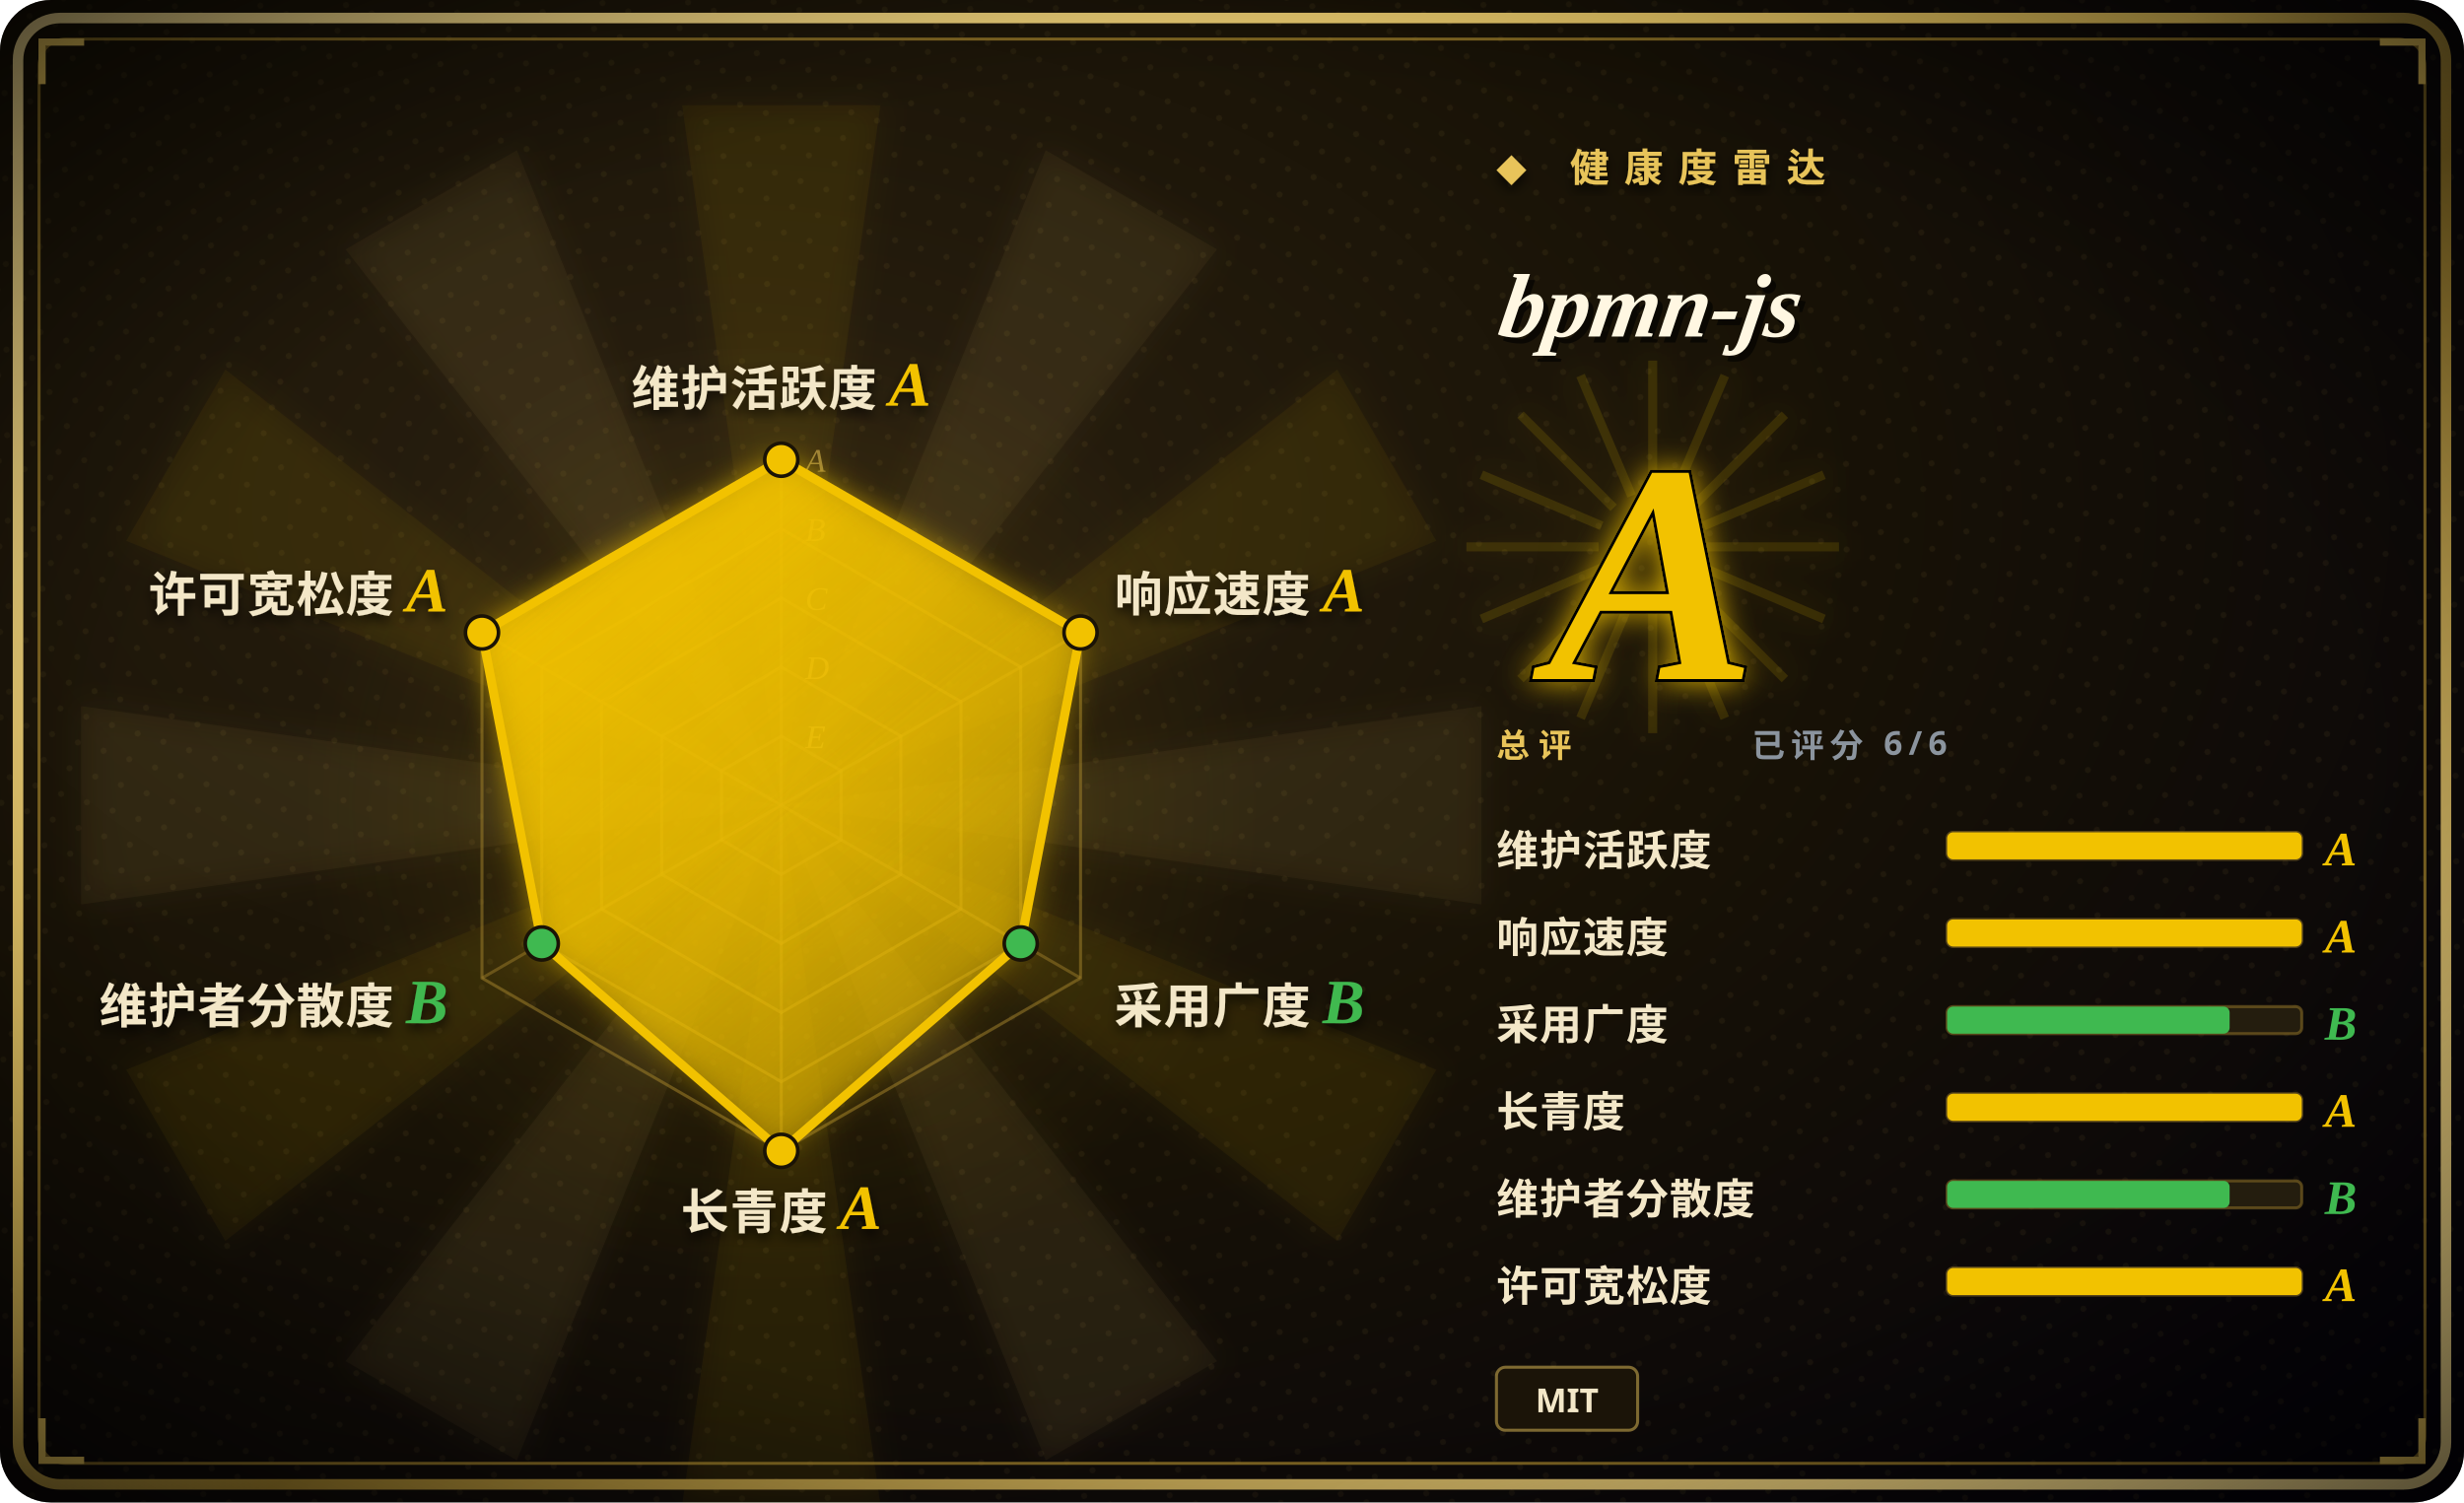
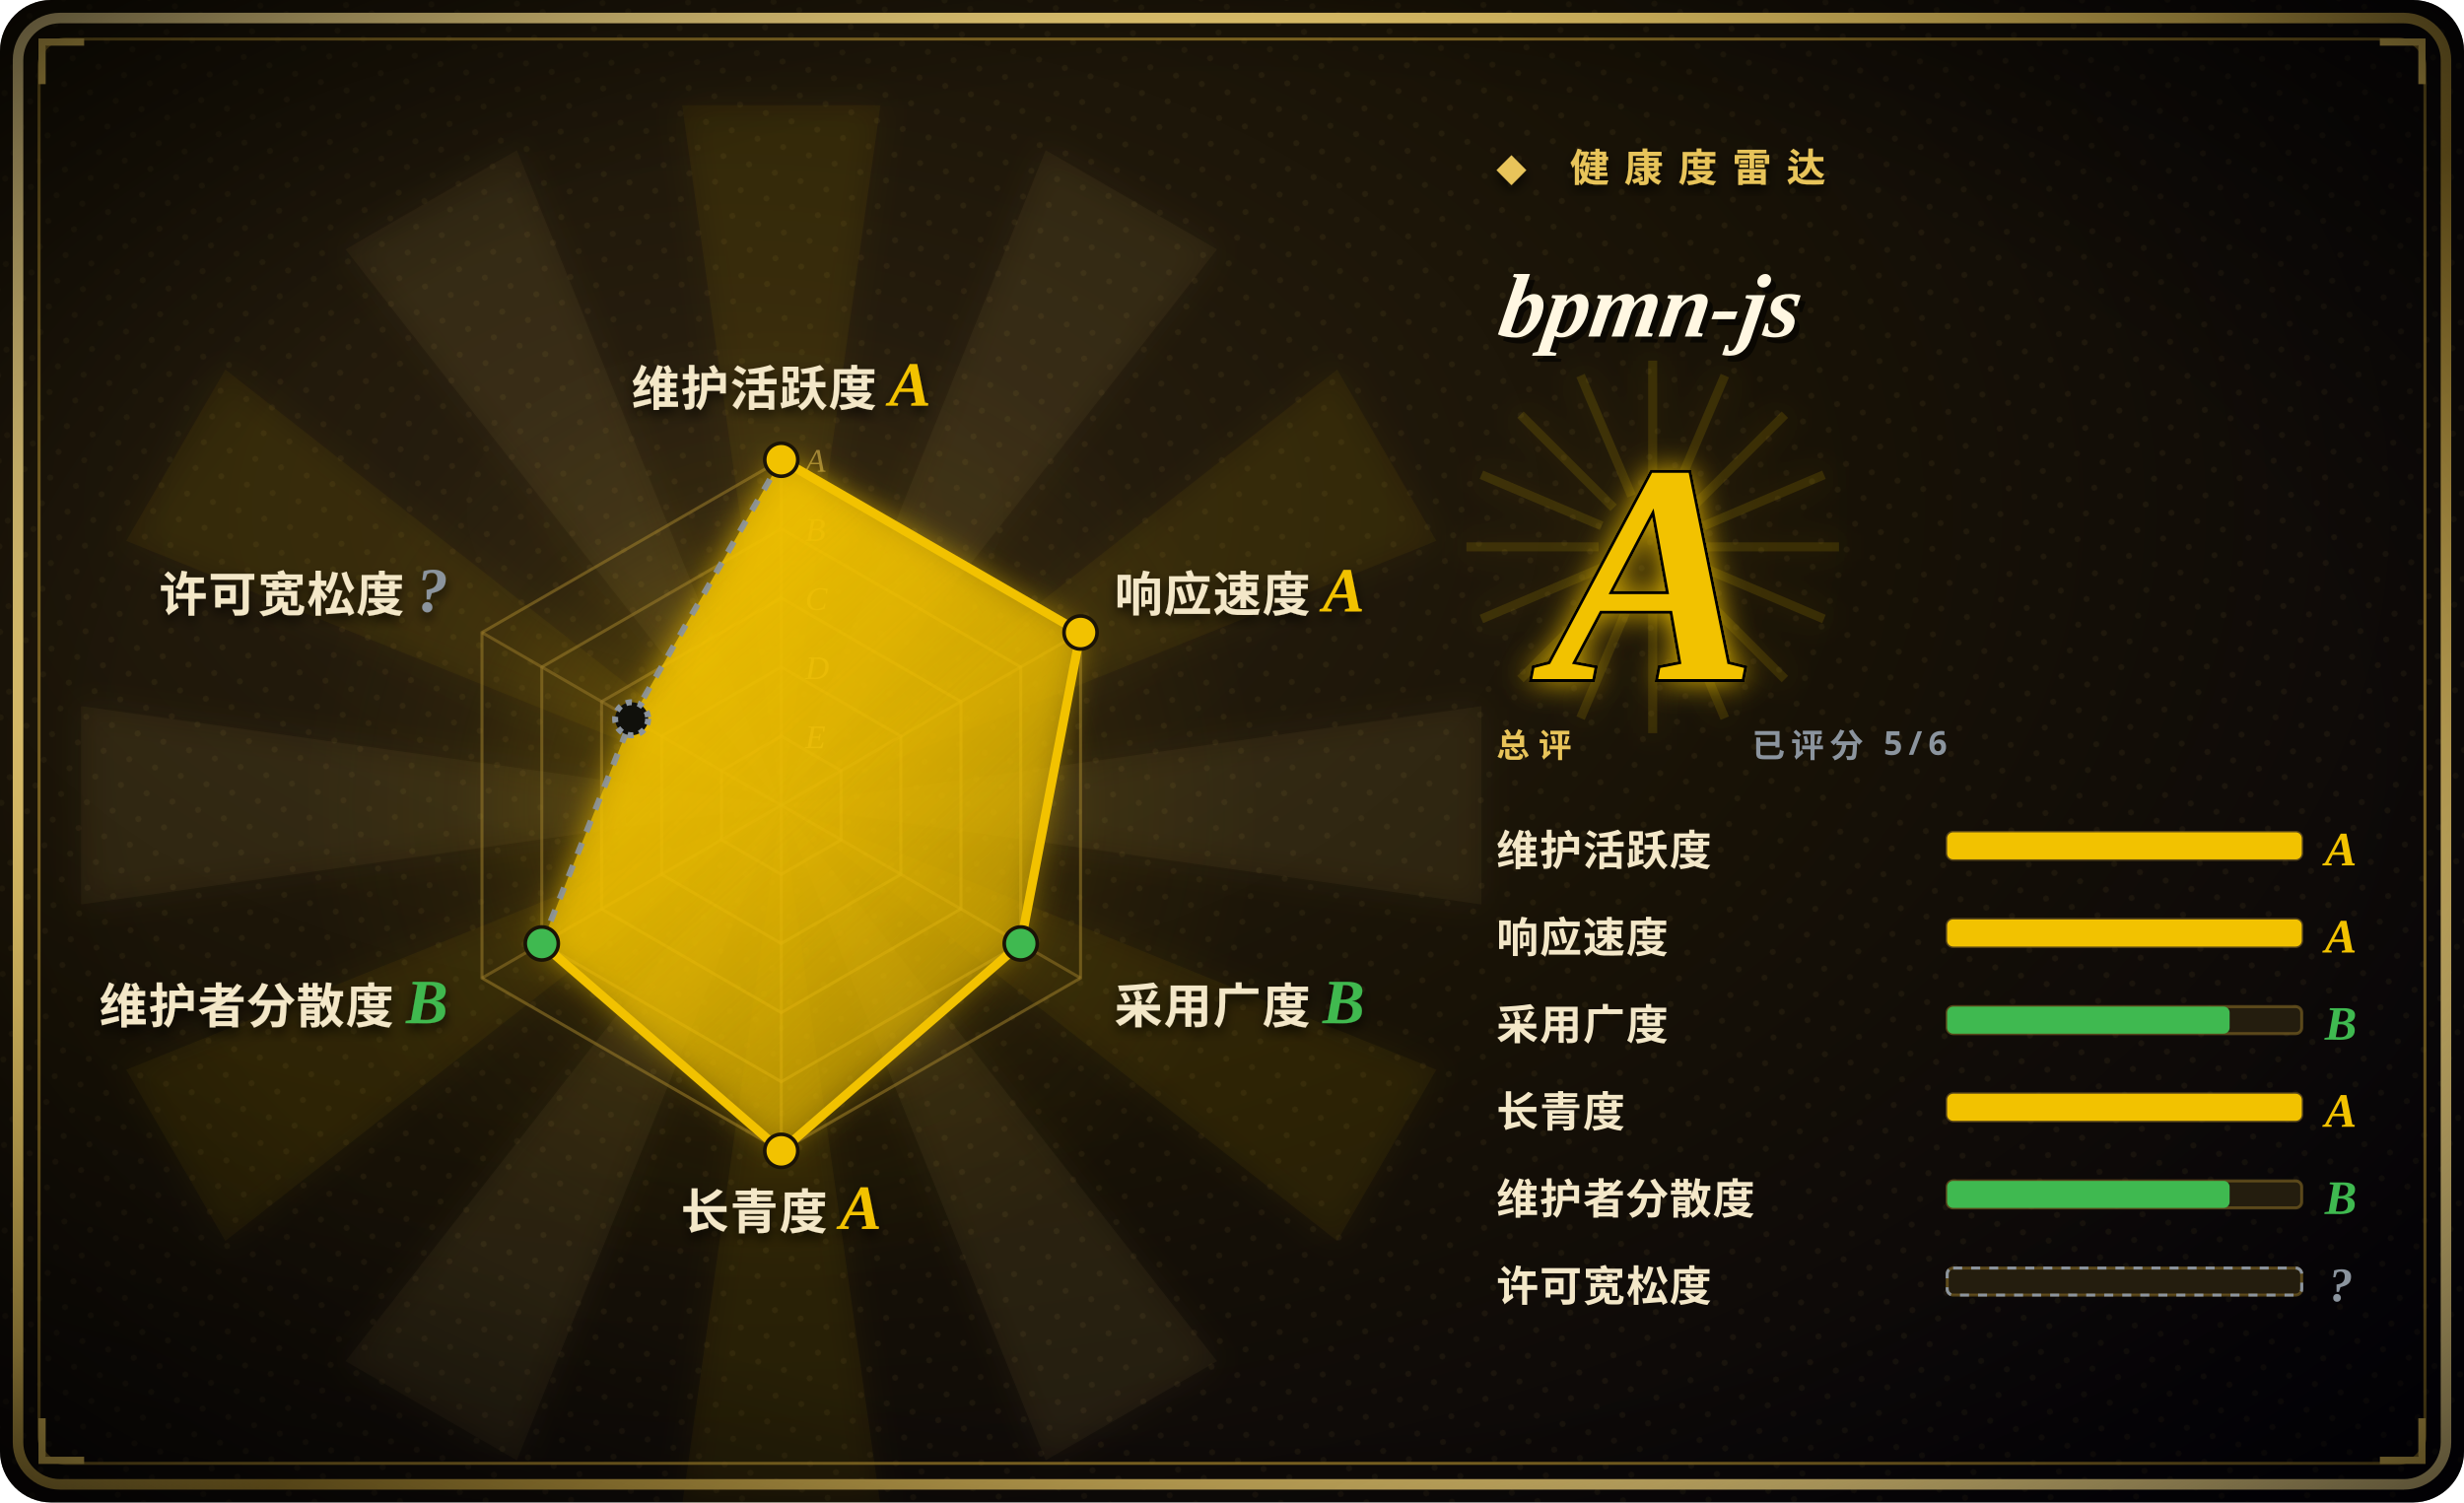
<svg xmlns="http://www.w3.org/2000/svg" width="820" height="500" viewBox="0 0 820 500">
  <defs>
    <radialGradient id="bg" cx="30%" cy="34%" r="90%">
      <stop offset="0%" stop-color="#2a2010" />
      <stop offset="48%" stop-color="#181206" />
      <stop offset="100%" stop-color="#05030a" />
    </radialGradient>
    <radialGradient id="vig" cx="50%" cy="50%" r="72%">
      <stop offset="62%" stop-color="#000000" stop-opacity="0" />
      <stop offset="100%" stop-color="#000000" stop-opacity="0.72" />
    </radialGradient>
    <linearGradient id="frame" x1="0" y1="0" x2="1" y2="1">
      <stop offset="0%" stop-color="#f6dd92" />
      <stop offset="45%" stop-color="#E8C45A" />
      <stop offset="55%" stop-color="#9c7d2a" />
      <stop offset="100%" stop-color="#f6dd92" />
    </linearGradient>
    <linearGradient id="poly" x1="0" y1="0" x2="0.7" y2="1">
      <stop offset="0%" stop-color="#F2C200" stop-opacity="0.92" />
      <stop offset="100%" stop-color="#F2C200" stop-opacity="0.34" />
    </linearGradient>
    <radialGradient id="halo" cx="50%" cy="50%" r="50%">
      <stop offset="0%" stop-color="#F2C200" stop-opacity="0.34" />
      <stop offset="68%" stop-color="#F2C200" stop-opacity="0.04" />
      <stop offset="100%" stop-color="#F2C200" stop-opacity="0" />
    </radialGradient>
    <filter id="glow" x="-60%" y="-60%" width="220%" height="220%">
      <feGaussianBlur stdDeviation="5" result="b" />
      <feMerge>
        <feMergeNode in="b" />
        <feMergeNode in="SourceGraphic" />
      </feMerge>
    </filter>
    <filter id="soft" x="-30%" y="-30%" width="160%" height="160%">
      <feDropShadow dx="0" dy="2" stdDeviation="2" flood-color="#000" flood-opacity="0.7" />
    </filter>
    <pattern id="halftone" width="9" height="9" patternUnits="userSpaceOnUse" patternTransform="rotate(18)">
      <circle cx="2" cy="2" r="1" fill="#E8C45A" fill-opacity="0.06" />
    </pattern>
  </defs>
  <rect width="820" height="500" rx="17" fill="url(#bg)" />
  <rect width="820" height="500" rx="17" fill="url(#halftone)" />
  <g opacity="0.5" filter="url(#glow)">
    <path d="M260,268 L493,235 L493,301 Z" fill="#E8C45A" fill-opacity="0.10" />
    <path d="M260,268 L478,356 L445,413 Z" fill="#F2C200" fill-opacity="0.10" />
    <path d="M260,268 L405,453 L348,486 Z" fill="#E8C45A" fill-opacity="0.10" />
    <path d="M260,268 L293,501 L227,501 Z" fill="#F2C200" fill-opacity="0.10" />
    <path d="M260,268 L172,486 L115,453 Z" fill="#E8C45A" fill-opacity="0.10" />
    <path d="M260,268 L75,413 L42,356 Z" fill="#F2C200" fill-opacity="0.10" />
    <path d="M260,268 L27,301 L27,235 Z" fill="#E8C45A" fill-opacity="0.10" />
    <path d="M260,268 L42,180 L75,123 Z" fill="#F2C200" fill-opacity="0.10" />
    <path d="M260,268 L115,83 L172,50 Z" fill="#E8C45A" fill-opacity="0.10" />
    <path d="M260,268 L227,35 L293,35 Z" fill="#F2C200" fill-opacity="0.10" />
    <path d="M260,268 L348,50 L405,83 Z" fill="#E8C45A" fill-opacity="0.10" />
    <path d="M260,268 L445,123 L478,180 Z" fill="#F2C200" fill-opacity="0.10" />
  </g>
  <circle cx="260" cy="268" r="161" fill="url(#halo)" />
  <rect x="6" y="6" width="808" height="488" rx="14" fill="none" stroke="url(#frame)" stroke-width="3.5" />
  <rect x="13" y="13" width="794" height="474" rx="9" fill="none" stroke="#9c7d2a" stroke-width="1" stroke-opacity="0.8" />
  <path d="M14,28 L14,14 L28,14" fill="none" stroke="#E8C45A" stroke-width="2.4" />
  <path d="M806,28 L806,14 L792,14" fill="none" stroke="#E8C45A" stroke-width="2.4" />
  <path d="M14,472 L14,486 L28,486" fill="none" stroke="#E8C45A" stroke-width="2.4" />
  <path d="M806,472 L806,486 L792,486" fill="none" stroke="#E8C45A" stroke-width="2.4" />
  <rect width="820" height="500" rx="17" fill="url(#vig)" />
  <polygon points="260.0,153.0 359.6,210.5 359.6,325.5 260.0,383.0 160.4,325.5 160.4,210.5" fill="none" stroke="#9c7d2a" stroke-opacity="0.55" stroke-width="1" />
  <polygon points="260.0,176.0 339.7,222.0 339.7,314.0 260.0,360.0 180.3,314.0 180.3,222.0" fill="none" stroke="#9c7d2a" stroke-opacity="0.55" stroke-width="1" />
  <polygon points="260.0,199.0 319.8,233.5 319.8,302.5 260.0,337.0 200.2,302.5 200.2,233.5" fill="none" stroke="#9c7d2a" stroke-opacity="0.55" stroke-width="1" />
  <polygon points="260.0,222.0 299.8,245.0 299.8,291.0 260.0,314.0 220.2,291.0 220.2,245.0" fill="none" stroke="#9c7d2a" stroke-opacity="0.55" stroke-width="1" />
  <polygon points="260.0,245.0 279.9,256.5 279.9,279.5 260.0,291.0 240.1,279.5 240.1,256.5" fill="none" stroke="#9c7d2a" stroke-opacity="0.55" stroke-width="1" />
  <line x1="260" y1="268" x2="260.0" y2="153.0" stroke="#9c7d2a" stroke-opacity="0.5" stroke-width="1" />
  <line x1="260" y1="268" x2="359.6" y2="210.5" stroke="#9c7d2a" stroke-opacity="0.5" stroke-width="1" />
  <line x1="260" y1="268" x2="359.6" y2="325.5" stroke="#9c7d2a" stroke-opacity="0.5" stroke-width="1" />
  <line x1="260" y1="268" x2="260.0" y2="383.0" stroke="#9c7d2a" stroke-opacity="0.5" stroke-width="1" />
  <line x1="260" y1="268" x2="160.4" y2="325.5" stroke="#9c7d2a" stroke-opacity="0.5" stroke-width="1" />
  <line x1="260" y1="268" x2="160.4" y2="210.5" stroke="#9c7d2a" stroke-opacity="0.5" stroke-width="1" />
  <text x="268" y="157.0" font-size="11" font-style="italic" fill="#E8C45A" fill-opacity="0.55" font-family="'Georgia','Times New Roman',serif">A</text>
  <text x="268" y="180.0" font-size="11" font-style="italic" fill="#E8C45A" fill-opacity="0.55" font-family="'Georgia','Times New Roman',serif">B</text>
  <text x="268" y="203.0" font-size="11" font-style="italic" fill="#E8C45A" fill-opacity="0.55" font-family="'Georgia','Times New Roman',serif">C</text>
  <text x="268" y="226.0" font-size="11" font-style="italic" fill="#E8C45A" fill-opacity="0.55" font-family="'Georgia','Times New Roman',serif">D</text>
  <text x="268" y="249.0" font-size="11" font-style="italic" fill="#E8C45A" fill-opacity="0.55" font-family="'Georgia','Times New Roman',serif">E</text>
-   <polygon points="260.0,153.0 359.6,210.5 339.7,314.0 260.0,383.0 180.3,314.0 160.4,210.5" fill="url(#poly)" filter="url(#glow)" />
+   <polygon points="260.0,153.0 359.6,210.5 339.7,314.0 260.0,383.0 180.3,314.0 210.2,239.2" fill="url(#poly)" filter="url(#glow)" />
  <line x1="260.0" y1="153.0" x2="359.6" y2="210.5" stroke="#F2C200" stroke-width="3" />
  <line x1="359.6" y1="210.5" x2="339.7" y2="314.0" stroke="#F2C200" stroke-width="3" />
  <line x1="339.7" y1="314.0" x2="260.0" y2="383.0" stroke="#F2C200" stroke-width="3" />
  <line x1="260.0" y1="383.0" x2="180.3" y2="314.0" stroke="#F2C200" stroke-width="3" />
-   <line x1="180.3" y1="314.0" x2="160.4" y2="210.5" stroke="#F2C200" stroke-width="3" />
-   <line x1="160.4" y1="210.5" x2="260.0" y2="153.0" stroke="#F2C200" stroke-width="3" />
+   <line x1="180.3" y1="314.0" x2="210.2" y2="239.2" stroke="#8B949E" stroke-width="2" stroke-dasharray="4 4" stroke-opacity="0.92" />
+   <line x1="210.2" y1="239.2" x2="260.0" y2="153.0" stroke="#8B949E" stroke-width="2" stroke-dasharray="4 4" stroke-opacity="0.92" />
  <circle cx="260.0" cy="153.0" r="5.5" fill="#F2C200" stroke="#1a1306" stroke-width="1.2" />
  <circle cx="359.6" cy="210.5" r="5.5" fill="#F2C200" stroke="#1a1306" stroke-width="1.2" />
  <circle cx="339.7" cy="314.0" r="5.5" fill="#3FB950" stroke="#1a1306" stroke-width="1.2" />
  <circle cx="260.0" cy="383.0" r="5.5" fill="#F2C200" stroke="#1a1306" stroke-width="1.2" />
  <circle cx="180.3" cy="314.0" r="5.5" fill="#3FB950" stroke="#1a1306" stroke-width="1.2" />
-   <circle cx="160.4" cy="210.5" r="5.5" fill="#F2C200" stroke="#1a1306" stroke-width="1.2" />
+   <circle cx="210.2" cy="239.2" r="5.5" fill="#10100b" stroke="#8B949E" stroke-width="2" stroke-dasharray="2 2" />
  <text x="260.0" y="135.0" font-size="16" font-weight="900" fill="#f3e7c8" text-anchor="middle" font-family="'PingFang SC','Hiragino Sans GB','Heiti SC','Microsoft YaHei',sans-serif" letter-spacing="0.4" filter="url(#soft)">维护活跃度 <tspan fill="#F2C200" font-family="'Georgia','Times New Roman',serif" font-style="italic" font-size="21">A</tspan>
  </text>
  <text x="370.9" y="203.5" font-size="16" font-weight="900" fill="#f3e7c8" text-anchor="start" font-family="'PingFang SC','Hiragino Sans GB','Heiti SC','Microsoft YaHei',sans-serif" letter-spacing="0.4" filter="url(#soft)">响应速度 <tspan fill="#F2C200" font-family="'Georgia','Times New Roman',serif" font-style="italic" font-size="21">A</tspan>
  </text>
  <text x="370.9" y="340.5" font-size="16" font-weight="900" fill="#f3e7c8" text-anchor="start" font-family="'PingFang SC','Hiragino Sans GB','Heiti SC','Microsoft YaHei',sans-serif" letter-spacing="0.4" filter="url(#soft)">采用广度 <tspan fill="#3FB950" font-family="'Georgia','Times New Roman',serif" font-style="italic" font-size="21">B</tspan>
  </text>
  <text x="260.0" y="409.0" font-size="16" font-weight="900" fill="#f3e7c8" text-anchor="middle" font-family="'PingFang SC','Hiragino Sans GB','Heiti SC','Microsoft YaHei',sans-serif" letter-spacing="0.4" filter="url(#soft)">长青度 <tspan fill="#F2C200" font-family="'Georgia','Times New Roman',serif" font-style="italic" font-size="21">A</tspan>
  </text>
  <text x="149.1" y="340.5" font-size="16" font-weight="900" fill="#f3e7c8" text-anchor="end" font-family="'PingFang SC','Hiragino Sans GB','Heiti SC','Microsoft YaHei',sans-serif" letter-spacing="0.4" filter="url(#soft)">维护者分散度 <tspan fill="#3FB950" font-family="'Georgia','Times New Roman',serif" font-style="italic" font-size="21">B</tspan>
  </text>
-   <text x="149.1" y="203.5" font-size="16" font-weight="900" fill="#f3e7c8" text-anchor="end" font-family="'PingFang SC','Hiragino Sans GB','Heiti SC','Microsoft YaHei',sans-serif" letter-spacing="0.4" filter="url(#soft)">许可宽松度 <tspan fill="#F2C200" font-family="'Georgia','Times New Roman',serif" font-style="italic" font-size="21">A</tspan>
+   <text x="149.1" y="203.5" font-size="16" font-weight="900" fill="#f3e7c8" text-anchor="end" font-family="'PingFang SC','Hiragino Sans GB','Heiti SC','Microsoft YaHei',sans-serif" letter-spacing="0.4" filter="url(#soft)">许可宽松度 <tspan fill="#8B949E" font-family="'Georgia','Times New Roman',serif" font-style="italic" font-size="21">?</tspan>
  </text>
  <text x="498" y="60" font-size="13" letter-spacing="5" fill="#E8C45A" font-weight="900" font-family="'PingFang SC','Hiragino Sans GB','Heiti SC','Microsoft YaHei',sans-serif" filter="url(#soft)">◆ 健康度雷达</text>
  <g transform="translate(498,112) skewX(-9)">
    <text x="2" y="2" font-size="30" font-weight="900" font-style="italic" fill="#000" fill-opacity="0.6" font-family="'Georgia','Times New Roman',serif">bpmn-js</text>
    <text x="0" y="0" font-size="30" font-weight="900" font-style="italic" fill="#fff7e2" font-family="'Georgia','Times New Roman',serif">bpmn-js</text>
  </g>
  <line x1="498" y1="124" x2="648" y2="124" stroke="url(#frame)" stroke-width="2" />
  <g opacity="0.85" filter="url(#glow)">
    <line x1="568" y1="182" x2="612" y2="182" stroke="#F2C200" stroke-opacity="0.16" stroke-width="3" />
    <line x1="567" y1="189" x2="607" y2="206" stroke="#F2C200" stroke-opacity="0.16" stroke-width="3" />
    <line x1="563" y1="195" x2="594" y2="226" stroke="#F2C200" stroke-opacity="0.16" stroke-width="3" />
    <line x1="557" y1="199" x2="574" y2="239" stroke="#F2C200" stroke-opacity="0.16" stroke-width="3" />
    <line x1="550" y1="200" x2="550" y2="244" stroke="#F2C200" stroke-opacity="0.16" stroke-width="3" />
    <line x1="543" y1="199" x2="526" y2="239" stroke="#F2C200" stroke-opacity="0.16" stroke-width="3" />
    <line x1="537" y1="195" x2="506" y2="226" stroke="#F2C200" stroke-opacity="0.16" stroke-width="3" />
    <line x1="533" y1="189" x2="493" y2="206" stroke="#F2C200" stroke-opacity="0.16" stroke-width="3" />
    <line x1="532" y1="182" x2="488" y2="182" stroke="#F2C200" stroke-opacity="0.16" stroke-width="3" />
    <line x1="533" y1="175" x2="493" y2="158" stroke="#F2C200" stroke-opacity="0.16" stroke-width="3" />
    <line x1="537" y1="169" x2="506" y2="138" stroke="#F2C200" stroke-opacity="0.16" stroke-width="3" />
    <line x1="543" y1="165" x2="526" y2="125" stroke="#F2C200" stroke-opacity="0.16" stroke-width="3" />
    <line x1="550" y1="164" x2="550" y2="120" stroke="#F2C200" stroke-opacity="0.16" stroke-width="3" />
    <line x1="557" y1="165" x2="574" y2="125" stroke="#F2C200" stroke-opacity="0.16" stroke-width="3" />
    <line x1="563" y1="169" x2="594" y2="138" stroke="#F2C200" stroke-opacity="0.16" stroke-width="3" />
    <line x1="567" y1="175" x2="607" y2="158" stroke="#F2C200" stroke-opacity="0.16" stroke-width="3" />
  </g>
  <text x="550" y="226" font-size="104" font-weight="900" font-style="italic" text-anchor="middle" fill="#F2C200" stroke="#000" stroke-width="2" paint-order="stroke" font-family="'Georgia','Times New Roman',serif" filter="url(#glow)">A</text>
  <text x="498" y="252" font-size="11" letter-spacing="3" fill="#E8C45A" font-family="'PingFang SC','Hiragino Sans GB','Heiti SC','Microsoft YaHei',sans-serif" font-weight="900">总评</text>
-   <text x="648" y="252" font-size="11" letter-spacing="2" fill="#8B949E" font-family="'PingFang SC','Hiragino Sans GB','Heiti SC','Microsoft YaHei',sans-serif" font-weight="900" text-anchor="end">已评分 6/6</text>
+   <text x="648" y="252" font-size="11" letter-spacing="2" fill="#8B949E" font-family="'PingFang SC','Hiragino Sans GB','Heiti SC','Microsoft YaHei',sans-serif" font-weight="900" text-anchor="end">已评分 5/6</text>
  <text x="498" y="288" font-size="14" font-weight="900" fill="#f3e7c8" font-family="'PingFang SC','Hiragino Sans GB','Heiti SC','Microsoft YaHei',sans-serif" letter-spacing="0.4">维护活跃度</text>
  <rect x="648" y="277" width="118" height="9" rx="2" fill="#241d0e" stroke="#9c7d2a" stroke-opacity="0.5" />
  <rect x="648" y="277" width="118" height="9" rx="2" fill="#F2C200" />
  <text x="779" y="288" font-size="16" font-weight="900" font-style="italic" fill="#F2C200" font-family="'Georgia','Times New Roman',serif" text-anchor="middle">A</text>
  <text x="498" y="317" font-size="14" font-weight="900" fill="#f3e7c8" font-family="'PingFang SC','Hiragino Sans GB','Heiti SC','Microsoft YaHei',sans-serif" letter-spacing="0.4">响应速度</text>
  <rect x="648" y="306" width="118" height="9" rx="2" fill="#241d0e" stroke="#9c7d2a" stroke-opacity="0.5" />
  <rect x="648" y="306" width="118" height="9" rx="2" fill="#F2C200" />
  <text x="779" y="317" font-size="16" font-weight="900" font-style="italic" fill="#F2C200" font-family="'Georgia','Times New Roman',serif" text-anchor="middle">A</text>
  <text x="498" y="346" font-size="14" font-weight="900" fill="#f3e7c8" font-family="'PingFang SC','Hiragino Sans GB','Heiti SC','Microsoft YaHei',sans-serif" letter-spacing="0.4">采用广度</text>
  <rect x="648" y="335" width="118" height="9" rx="2" fill="#241d0e" stroke="#9c7d2a" stroke-opacity="0.5" />
  <rect x="648" y="335" width="94" height="9" rx="2" fill="#3FB950" />
  <text x="779" y="346" font-size="16" font-weight="900" font-style="italic" fill="#3FB950" font-family="'Georgia','Times New Roman',serif" text-anchor="middle">B</text>
  <text x="498" y="375" font-size="14" font-weight="900" fill="#f3e7c8" font-family="'PingFang SC','Hiragino Sans GB','Heiti SC','Microsoft YaHei',sans-serif" letter-spacing="0.4">长青度</text>
  <rect x="648" y="364" width="118" height="9" rx="2" fill="#241d0e" stroke="#9c7d2a" stroke-opacity="0.5" />
  <rect x="648" y="364" width="118" height="9" rx="2" fill="#F2C200" />
  <text x="779" y="375" font-size="16" font-weight="900" font-style="italic" fill="#F2C200" font-family="'Georgia','Times New Roman',serif" text-anchor="middle">A</text>
  <text x="498" y="404" font-size="14" font-weight="900" fill="#f3e7c8" font-family="'PingFang SC','Hiragino Sans GB','Heiti SC','Microsoft YaHei',sans-serif" letter-spacing="0.4">维护者分散度</text>
  <rect x="648" y="393" width="118" height="9" rx="2" fill="#241d0e" stroke="#9c7d2a" stroke-opacity="0.5" />
  <rect x="648" y="393" width="94" height="9" rx="2" fill="#3FB950" />
  <text x="779" y="404" font-size="16" font-weight="900" font-style="italic" fill="#3FB950" font-family="'Georgia','Times New Roman',serif" text-anchor="middle">B</text>
  <text x="498" y="433" font-size="14" font-weight="900" fill="#f3e7c8" font-family="'PingFang SC','Hiragino Sans GB','Heiti SC','Microsoft YaHei',sans-serif" letter-spacing="0.4">许可宽松度</text>
  <rect x="648" y="422" width="118" height="9" rx="2" fill="#241d0e" stroke="#9c7d2a" stroke-opacity="0.5" />
-   <rect x="648" y="422" width="118" height="9" rx="2" fill="#F2C200" />
-   <text x="779" y="433" font-size="16" font-weight="900" font-style="italic" fill="#F2C200" font-family="'Georgia','Times New Roman',serif" text-anchor="middle">A</text>
-   <rect x="498" y="455" width="47" height="21" rx="3" fill="#1b1408" stroke="#E8C45A" stroke-opacity="0.5" />
-   <text x="521.5" y="470" font-size="11" font-weight="700" fill="#f3e7c8" text-anchor="middle" font-family="'PingFang SC','Hiragino Sans GB','Heiti SC','Microsoft YaHei',sans-serif">MIT</text>
+   <rect x="648" y="422" width="118" height="9" rx="2" fill="none" stroke="#8B949E" stroke-dasharray="3 3" />
+   <text x="779" y="433" font-size="16" font-weight="900" font-style="italic" fill="#8B949E" font-family="'Georgia','Times New Roman',serif" text-anchor="middle">?</text>
</svg>
